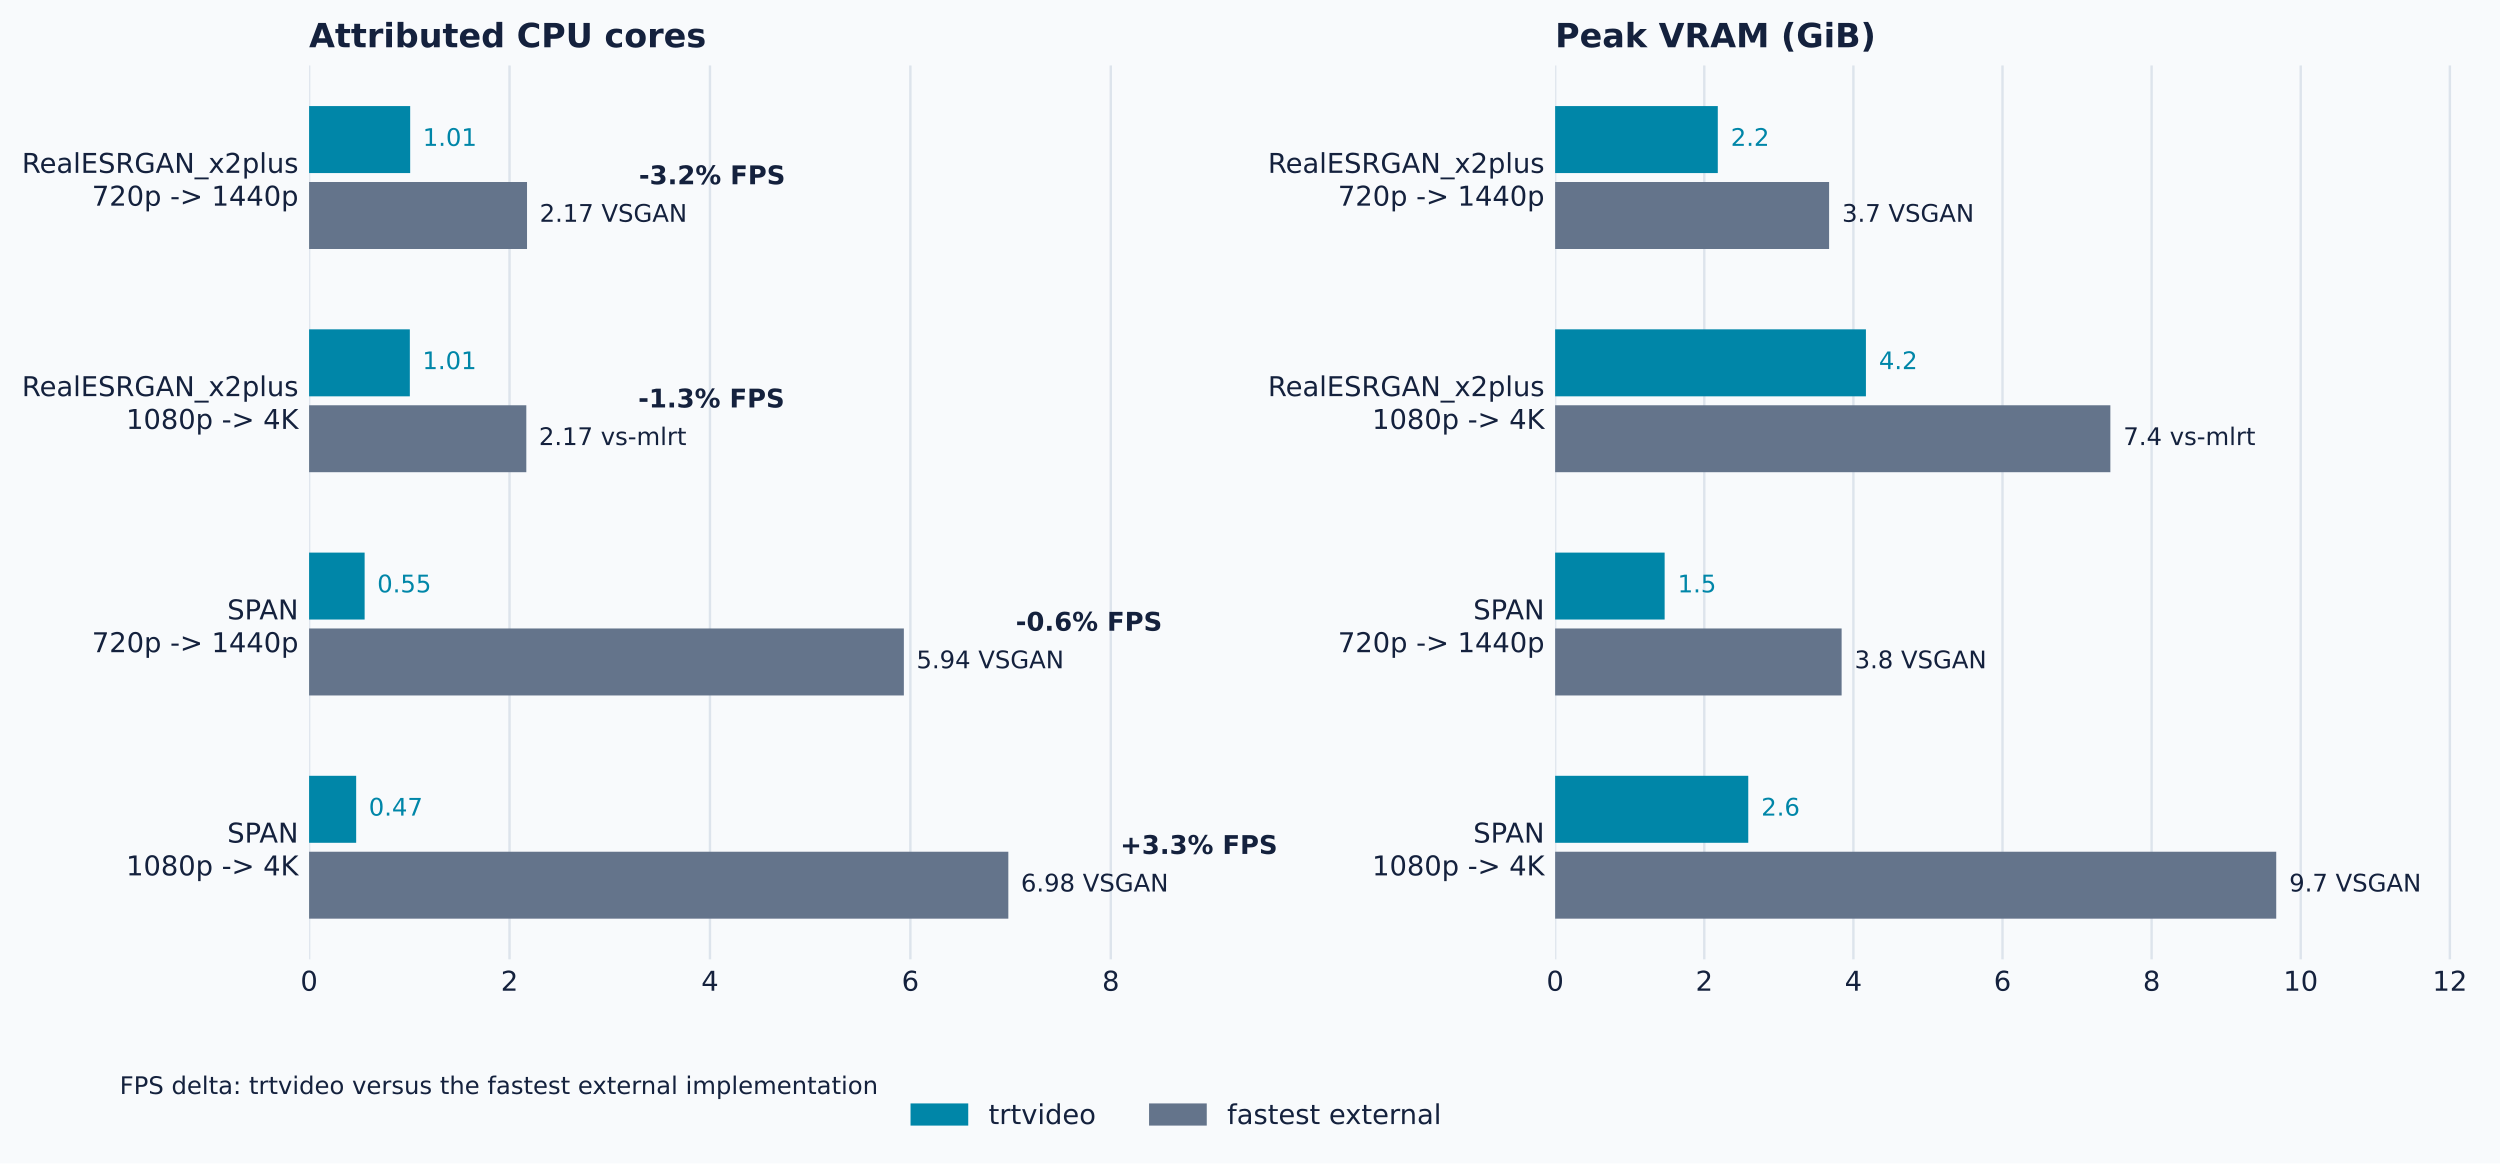
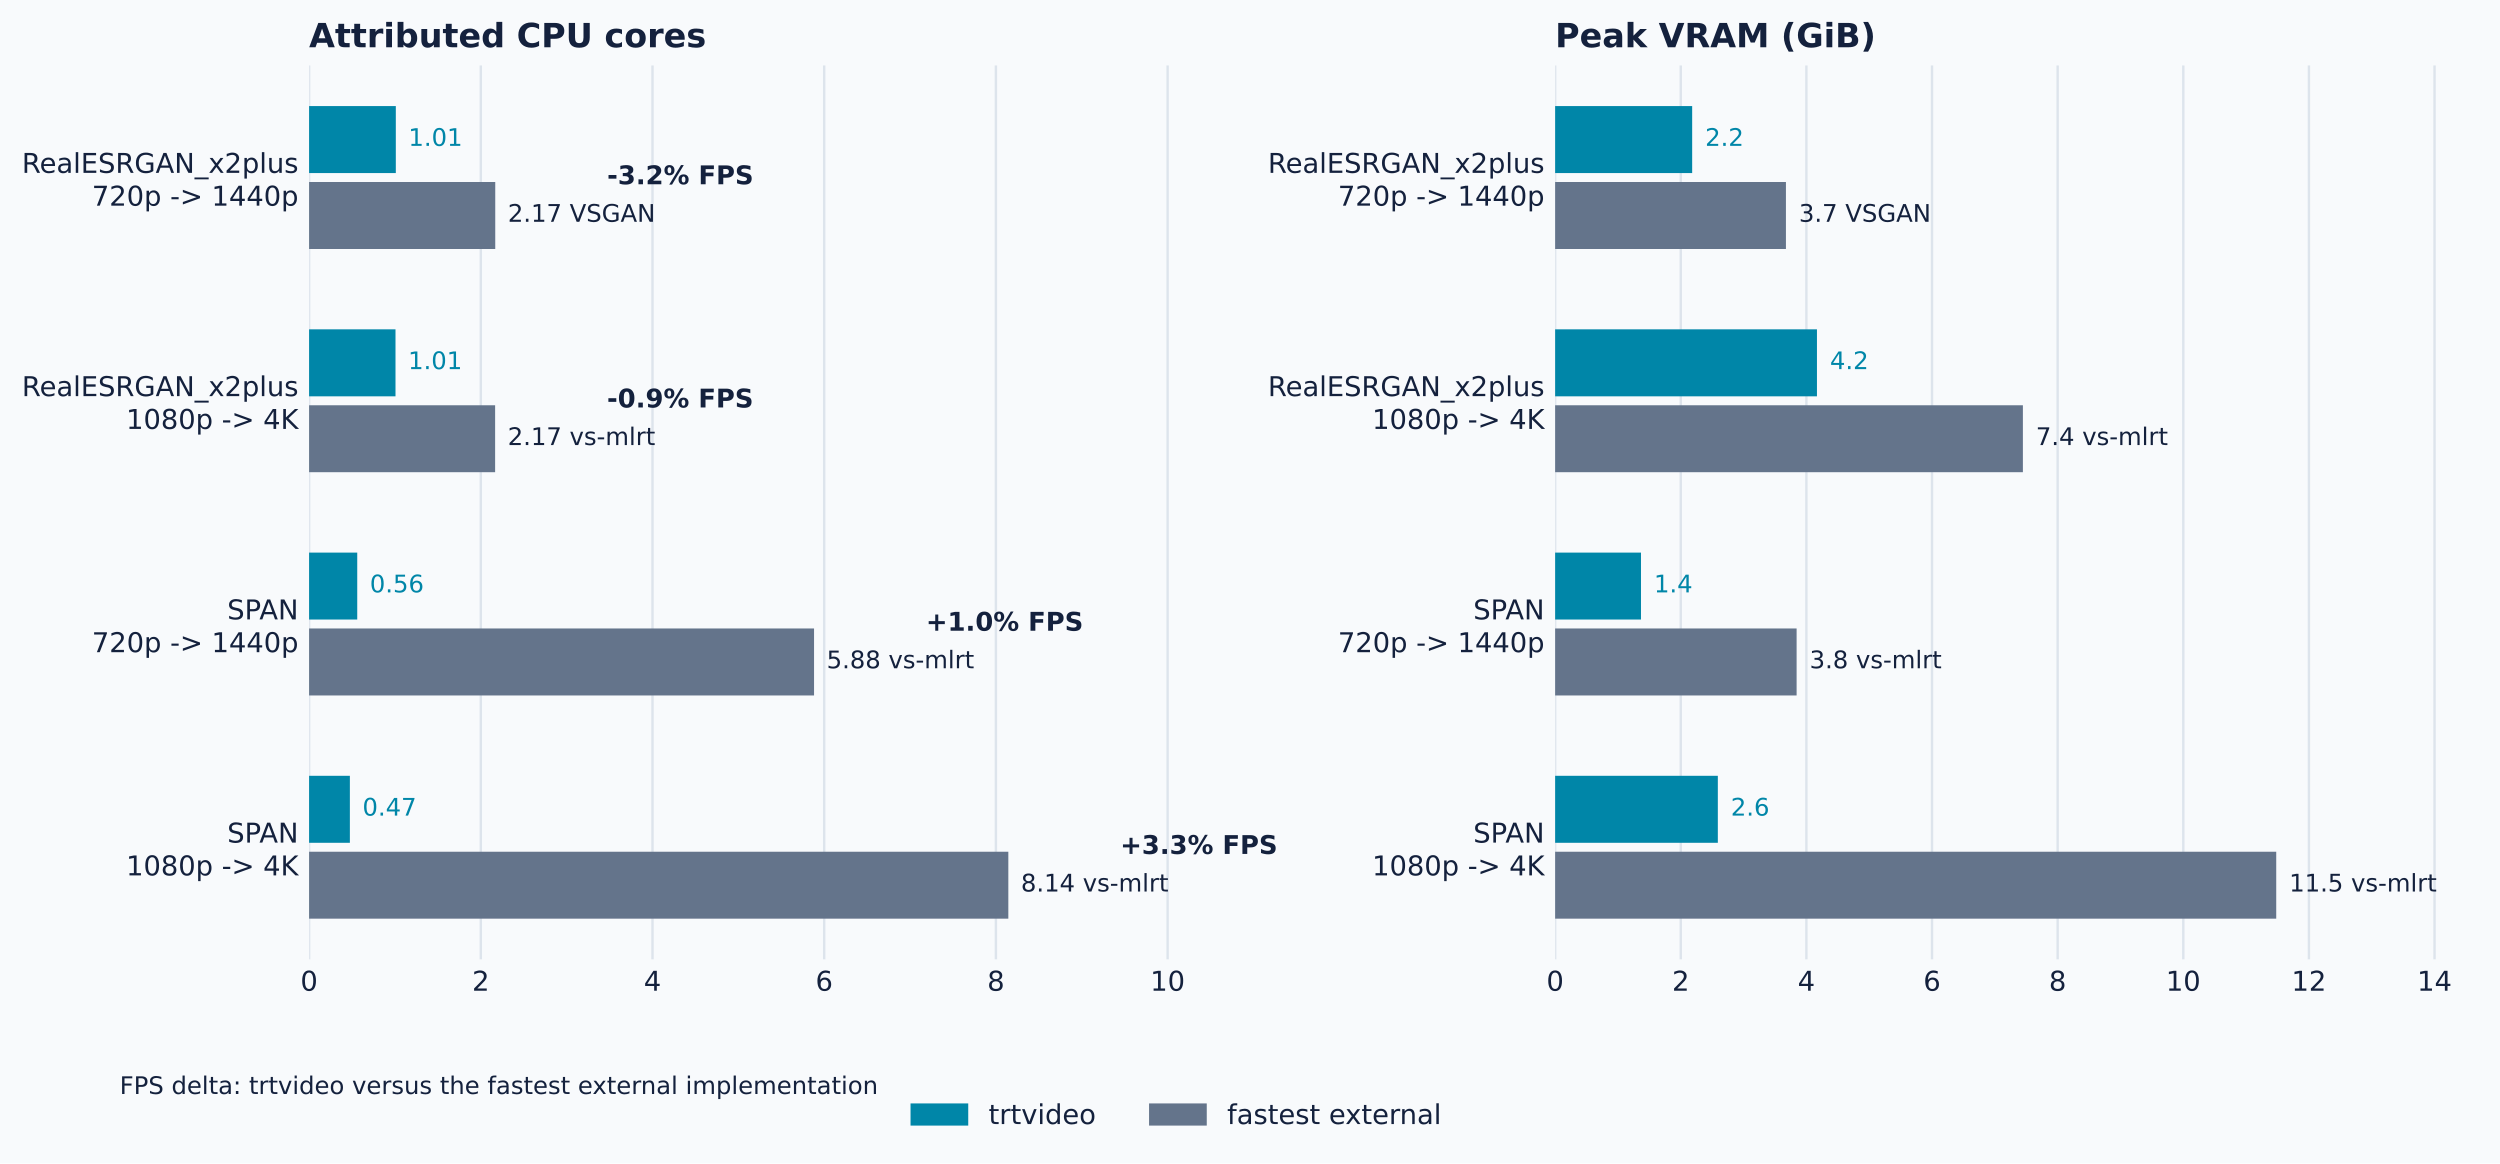
<svg xmlns="http://www.w3.org/2000/svg" width="823.22pt" height="383.106pt" viewBox="0 0 823.22 383.106" version="1.1">
  <defs>
    <style type="text/css">*{stroke-linejoin: round; stroke-linecap: butt}</style>
  </defs>
  <g id="figure_1">
    <g id="patch_1">
      <path d="M 0 383.106 L 823.22 383.106 L 823.22 0 L 0 0 z " style="fill: #f8fafc" />
    </g>
    <g id="axes_1">
      <g id="patch_2">
        <path d="M 101.78 315.894 L 405.712 315.894 L 405.712 21.558 L 101.78 21.558 z " style="fill: #f8fafc" />
      </g>
      <g id="matplotlib.axis_1">
        <g id="xtick_1">
          <g id="line2d_1">
            <path d="M 101.78 315.894 L 101.78 21.558 " clip-path="url(#pdbde17b072)" style="fill: none; stroke: #cbd5e1; stroke-opacity: 0.6; stroke-width: 0.8; stroke-linecap: square" />
          </g>
          <g id="line2d_2" />
          <g id="text_1">
            <text style="font-size: 9px; font-family: 'DejaVu Sans'; text-anchor: middle; fill: #14213d" x="101.78" y="326.232" transform="rotate(-0 101.78 326.2322)">0</text>
          </g>
        </g>
        <g id="xtick_2">
          <g id="line2d_3">
-             <path d="M 167.778 315.894 L 167.778 21.558 " clip-path="url(#pdbde17b072)" style="fill: none; stroke: #cbd5e1; stroke-opacity: 0.6; stroke-width: 0.8; stroke-linecap: square" />
+             <path d="M 158.321 315.894 L 158.321 21.558 " clip-path="url(#pdbde17b072)" style="fill: none; stroke: #cbd5e1; stroke-opacity: 0.6; stroke-width: 0.8; stroke-linecap: square" />
          </g>
          <g id="line2d_4" />
          <g id="text_2">
-             <text style="font-size: 9px; font-family: 'DejaVu Sans'; text-anchor: middle; fill: #14213d" x="167.778" y="326.232" transform="rotate(-0 167.7778 326.2322)">2</text>
+             <text style="font-size: 9px; font-family: 'DejaVu Sans'; text-anchor: middle; fill: #14213d" x="158.321" y="326.232" transform="rotate(-0 158.3211 326.2322)">2</text>
          </g>
        </g>
        <g id="xtick_3">
          <g id="line2d_5">
-             <path d="M 233.776 315.894 L 233.776 21.558 " clip-path="url(#pdbde17b072)" style="fill: none; stroke: #cbd5e1; stroke-opacity: 0.6; stroke-width: 0.8; stroke-linecap: square" />
+             <path d="M 214.862 315.894 L 214.862 21.558 " clip-path="url(#pdbde17b072)" style="fill: none; stroke: #cbd5e1; stroke-opacity: 0.6; stroke-width: 0.8; stroke-linecap: square" />
          </g>
          <g id="line2d_6" />
          <g id="text_3">
-             <text style="font-size: 9px; font-family: 'DejaVu Sans'; text-anchor: middle; fill: #14213d" x="233.776" y="326.232" transform="rotate(-0 233.7757 326.2322)">4</text>
+             <text style="font-size: 9px; font-family: 'DejaVu Sans'; text-anchor: middle; fill: #14213d" x="214.862" y="326.232" transform="rotate(-0 214.8622 326.2322)">4</text>
          </g>
        </g>
        <g id="xtick_4">
          <g id="line2d_7">
-             <path d="M 299.773 315.894 L 299.773 21.558 " clip-path="url(#pdbde17b072)" style="fill: none; stroke: #cbd5e1; stroke-opacity: 0.6; stroke-width: 0.8; stroke-linecap: square" />
+             <path d="M 271.403 315.894 L 271.403 21.558 " clip-path="url(#pdbde17b072)" style="fill: none; stroke: #cbd5e1; stroke-opacity: 0.6; stroke-width: 0.8; stroke-linecap: square" />
          </g>
          <g id="line2d_8" />
          <g id="text_4">
-             <text style="font-size: 9px; font-family: 'DejaVu Sans'; text-anchor: middle; fill: #14213d" x="299.773" y="326.232" transform="rotate(-0 299.7735 326.2322)">6</text>
+             <text style="font-size: 9px; font-family: 'DejaVu Sans'; text-anchor: middle; fill: #14213d" x="271.403" y="326.232" transform="rotate(-0 271.4033 326.2322)">6</text>
          </g>
        </g>
        <g id="xtick_5">
          <g id="line2d_9">
-             <path d="M 365.771 315.894 L 365.771 21.558 " clip-path="url(#pdbde17b072)" style="fill: none; stroke: #cbd5e1; stroke-opacity: 0.6; stroke-width: 0.8; stroke-linecap: square" />
+             <path d="M 327.944 315.894 L 327.944 21.558 " clip-path="url(#pdbde17b072)" style="fill: none; stroke: #cbd5e1; stroke-opacity: 0.6; stroke-width: 0.8; stroke-linecap: square" />
          </g>
          <g id="line2d_10" />
          <g id="text_5">
-             <text style="font-size: 9px; font-family: 'DejaVu Sans'; text-anchor: middle; fill: #14213d" x="365.771" y="326.232" transform="rotate(-0 365.7713 326.2322)">8</text>
+             <text style="font-size: 9px; font-family: 'DejaVu Sans'; text-anchor: middle; fill: #14213d" x="327.944" y="326.232" transform="rotate(-0 327.9444 326.2322)">8</text>
+           </g>
+         </g>
+         <g id="xtick_6">
+           <g id="line2d_11">
+             <path d="M 384.486 315.894 L 384.486 21.558 " clip-path="url(#pdbde17b072)" style="fill: none; stroke: #cbd5e1; stroke-opacity: 0.6; stroke-width: 0.8; stroke-linecap: square" />
+           </g>
+           <g id="line2d_12" />
+           <g id="text_6">
+             <text style="font-size: 9px; font-family: 'DejaVu Sans'; text-anchor: middle; fill: #14213d" x="384.486" y="326.232" transform="rotate(-0 384.4856 326.2322)">10</text>
          </g>
        </g>
      </g>
      <g id="matplotlib.axis_2">
        <g id="ytick_1">
-           <g id="line2d_11" />
-           <g id="text_6">
+           <g id="line2d_13" />
+           <g id="text_7">
            <text style="font-size: 9px; font-family: 'DejaVu Sans'; fill: #14213d" transform="translate(7.2 56.9294)">RealESRGAN_x2plus</text>
            <text style="font-size: 9px; font-family: 'DejaVu Sans'; fill: #14213d" transform="translate(30.25969 67.73116)">720p -&gt; 1440p</text>
          </g>
        </g>
        <g id="ytick_2">
-           <g id="line2d_12" />
-           <g id="text_7">
+           <g id="line2d_14" />
+           <g id="text_8">
            <text style="font-size: 9px; font-family: 'DejaVu Sans'; fill: #14213d" transform="translate(7.2 130.4399)">RealESRGAN_x2plus</text>
            <text style="font-size: 9px; font-family: 'DejaVu Sans'; fill: #14213d" transform="translate(41.52375 141.2417)">1080p -&gt; 4K</text>
          </g>
        </g>
        <g id="ytick_3">
-           <g id="line2d_13" />
-           <g id="text_8">
+           <g id="line2d_15" />
+           <g id="text_9">
            <text style="font-size: 9px; font-family: 'DejaVu Sans'; fill: #14213d" transform="translate(74.82516 203.95)">SPAN</text>
            <text style="font-size: 9px; font-family: 'DejaVu Sans'; fill: #14213d" transform="translate(30.25969 214.7518)">720p -&gt; 1440p</text>
          </g>
        </g>
        <g id="ytick_4">
-           <g id="line2d_14" />
-           <g id="text_9">
+           <g id="line2d_16" />
+           <g id="text_10">
            <text style="font-size: 9px; font-family: 'DejaVu Sans'; fill: #14213d" transform="translate(74.82516 277.4605)">SPAN</text>
            <text style="font-size: 9px; font-family: 'DejaVu Sans'; fill: #14213d" transform="translate(41.52375 288.2623)">1080p -&gt; 4K</text>
          </g>
        </g>
      </g>
      <g id="patch_3">
-         <path d="M 101.78 56.99 L 135.066 56.99 L 135.066 34.937 L 101.78 34.937 z " clip-path="url(#pdbde17b072)" style="fill: #0086a8" />
+         <path d="M 101.78 56.99 L 130.337 56.99 L 130.337 34.937 L 101.78 34.937 z " clip-path="url(#pdbde17b072)" style="fill: #0086a8" />
      </g>
      <g id="patch_4">
-         <path d="M 101.78 130.501 L 134.954 130.501 L 134.954 108.448 L 101.78 108.448 z " clip-path="url(#pdbde17b072)" style="fill: #0086a8" />
+         <path d="M 101.78 130.501 L 130.235 130.501 L 130.235 108.448 L 101.78 108.448 z " clip-path="url(#pdbde17b072)" style="fill: #0086a8" />
      </g>
      <g id="patch_5">
-         <path d="M 101.78 204.011 L 120.068 204.011 L 120.068 181.958 L 101.78 181.958 z " clip-path="url(#pdbde17b072)" style="fill: #0086a8" />
+         <path d="M 101.78 204.011 L 117.635 204.011 L 117.635 181.958 L 101.78 181.958 z " clip-path="url(#pdbde17b072)" style="fill: #0086a8" />
      </g>
      <g id="patch_6">
-         <path d="M 101.78 277.522 L 117.282 277.522 L 117.282 255.469 L 101.78 255.469 z " clip-path="url(#pdbde17b072)" style="fill: #0086a8" />
+         <path d="M 101.78 277.522 L 115.208 277.522 L 115.208 255.469 L 101.78 255.469 z " clip-path="url(#pdbde17b072)" style="fill: #0086a8" />
      </g>
      <g id="patch_7">
-         <path d="M 101.78 81.984 L 173.542 81.984 L 173.542 59.931 L 101.78 59.931 z " clip-path="url(#pdbde17b072)" style="fill: #64748b" />
+         <path d="M 101.78 81.984 L 163.08 81.984 L 163.08 59.931 L 101.78 59.931 z " clip-path="url(#pdbde17b072)" style="fill: #64748b" />
      </g>
      <g id="patch_8">
-         <path d="M 101.78 155.494 L 173.309 155.494 L 173.309 133.441 L 101.78 133.441 z " clip-path="url(#pdbde17b072)" style="fill: #64748b" />
+         <path d="M 101.78 155.494 L 163.038 155.494 L 163.038 133.441 L 101.78 133.441 z " clip-path="url(#pdbde17b072)" style="fill: #64748b" />
      </g>
      <g id="patch_9">
-         <path d="M 101.78 229.005 L 297.631 229.005 L 297.631 206.952 L 101.78 206.952 z " clip-path="url(#pdbde17b072)" style="fill: #64748b" />
+         <path d="M 101.78 229.005 L 268.056 229.005 L 268.056 206.952 L 101.78 206.952 z " clip-path="url(#pdbde17b072)" style="fill: #64748b" />
      </g>
      <g id="patch_10">
        <path d="M 101.78 302.515 L 332.031 302.515 L 332.031 280.462 L 101.78 280.462 z " clip-path="url(#pdbde17b072)" style="fill: #64748b" />
      </g>
-       <g id="text_10">
-         <text style="font-size: 8px; font-family: 'DejaVu Sans'; text-anchor: start; fill: #0086a8" x="139.211" y="48.042" transform="rotate(-0 139.2108 48.04189)">1.01</text>
-       </g>
      <g id="text_11">
-         <text style="font-size: 8px; font-family: 'DejaVu Sans'; text-anchor: start; fill: #14213d" x="177.686" y="73.035" transform="rotate(-0 177.6865 73.03545)">2.17 VSGAN</text>
+         <text style="font-size: 8px; font-family: 'DejaVu Sans'; text-anchor: start; fill: #0086a8" x="134.482" y="48.042" transform="rotate(-0 134.4816 48.04189)">1.01</text>
      </g>
      <g id="text_12">
-         <text style="font-weight: 700; font-size: 8.5px; font-family: 'DejaVu Sans'; text-anchor: start; fill: #14213d" x="210.382" y="60.669" transform="rotate(-0 210.3822 60.66855)">-3.2% FPS</text>
+         <text style="font-size: 8px; font-family: 'DejaVu Sans'; text-anchor: start; fill: #14213d" x="167.225" y="73.035" transform="rotate(-0 167.2245 73.03545)">2.17 VSGAN</text>
      </g>
      <g id="text_13">
-         <text style="font-size: 8px; font-family: 'DejaVu Sans'; text-anchor: start; fill: #0086a8" x="139.098" y="121.552" transform="rotate(-0 139.0981 121.5524)">1.01</text>
+         <text style="font-weight: 700; font-size: 8.5px; font-family: 'DejaVu Sans'; text-anchor: start; fill: #14213d" x="199.92" y="60.669" transform="rotate(-0 199.9202 60.66855)">-3.2% FPS</text>
      </g>
      <g id="text_14">
-         <text style="font-size: 8px; font-family: 'DejaVu Sans'; text-anchor: start; fill: #14213d" x="177.453" y="146.546" transform="rotate(-0 177.4534 146.5463)">2.17 vs-mlrt</text>
+         <text style="font-size: 8px; font-family: 'DejaVu Sans'; text-anchor: start; fill: #0086a8" x="134.38" y="121.552" transform="rotate(-0 134.3799 121.5524)">1.01</text>
      </g>
      <g id="text_15">
-         <text style="font-weight: 700; font-size: 8.5px; font-family: 'DejaVu Sans'; text-anchor: start; fill: #14213d" x="210.149" y="134.179" transform="rotate(-0 210.1491 134.179)">-1.3% FPS</text>
+         <text style="font-size: 8px; font-family: 'DejaVu Sans'; text-anchor: start; fill: #14213d" x="167.182" y="146.546" transform="rotate(-0 167.1824 146.5463)">2.17 vs-mlrt</text>
      </g>
      <g id="text_16">
-         <text style="font-size: 8px; font-family: 'DejaVu Sans'; text-anchor: start; fill: #0086a8" x="124.213" y="195.063" transform="rotate(-0 124.2126 195.0629)">0.55</text>
+         <text style="font-weight: 700; font-size: 8.5px; font-family: 'DejaVu Sans'; text-anchor: start; fill: #14213d" x="199.878" y="134.179" transform="rotate(-0 199.8781 134.179)">-0.9% FPS</text>
      </g>
      <g id="text_17">
-         <text style="font-size: 8px; font-family: 'DejaVu Sans'; text-anchor: start; fill: #14213d" x="301.776" y="220.056" transform="rotate(-0 301.7757 220.0564)">5.94 VSGAN</text>
+         <text style="font-size: 8px; font-family: 'DejaVu Sans'; text-anchor: start; fill: #0086a8" x="121.779" y="195.063" transform="rotate(-0 121.7794 195.0629)">0.56</text>
      </g>
      <g id="text_18">
-         <text style="font-weight: 700; font-size: 8.5px; font-family: 'DejaVu Sans'; text-anchor: start; fill: #14213d" x="334.471" y="207.69" transform="rotate(-0 334.4714 207.6895)">-0.6% FPS</text>
+         <text style="font-size: 8px; font-family: 'DejaVu Sans'; text-anchor: start; fill: #14213d" x="272.201" y="220.057" transform="rotate(-0 272.2009 220.0567)">5.88 vs-mlrt</text>
      </g>
      <g id="text_19">
-         <text style="font-size: 8px; font-family: 'DejaVu Sans'; text-anchor: start; fill: #0086a8" x="121.426" y="268.573" transform="rotate(-0 121.4262 268.5734)">0.47</text>
+         <text style="font-weight: 700; font-size: 8.5px; font-family: 'DejaVu Sans'; text-anchor: start; fill: #14213d" x="304.897" y="207.69" transform="rotate(-0 304.8966 207.6895)">+1.0% FPS</text>
      </g>
      <g id="text_20">
-         <text style="font-size: 8px; font-family: 'DejaVu Sans'; text-anchor: start; fill: #14213d" x="336.176" y="293.567" transform="rotate(-0 336.176 293.5669)">6.98 VSGAN</text>
+         <text style="font-size: 8px; font-family: 'DejaVu Sans'; text-anchor: start; fill: #0086a8" x="119.353" y="268.573" transform="rotate(-0 119.3525 268.5734)">0.47</text>
      </g>
      <g id="text_21">
+         <text style="font-size: 8px; font-family: 'DejaVu Sans'; text-anchor: start; fill: #14213d" x="336.176" y="293.567" transform="rotate(-0 336.176 293.5672)">8.14 vs-mlrt</text>
+       </g>
+       <g id="text_22">
        <text style="font-weight: 700; font-size: 8.5px; font-family: 'DejaVu Sans'; text-anchor: start; fill: #14213d" x="368.872" y="281.2" transform="rotate(-0 368.8717 281.2)">+3.3% FPS</text>
      </g>
-       <g id="text_22">
+       <g id="text_23">
        <text style="font-weight: 700; font-size: 11px; font-family: 'DejaVu Sans'; text-anchor: start; fill: #14213d" x="101.78" y="15.558" transform="rotate(-0 101.78 15.55828)">Attributed CPU cores</text>
      </g>
    </g>
    <g id="axes_2">
      <g id="patch_11">
        <path d="M 512.088 315.894 L 816.02 315.894 L 816.02 21.558 L 512.088 21.558 z " style="fill: #f8fafc" />
      </g>
      <g id="matplotlib.axis_3">
-         <g id="xtick_6">
-           <g id="line2d_15">
-             <path d="M 512.088 315.894 L 512.088 21.558 " clip-path="url(#pe8ae58c68a)" style="fill: none; stroke: #cbd5e1; stroke-opacity: 0.6; stroke-width: 0.8; stroke-linecap: square" />
-           </g>
-           <g id="line2d_16" />
-           <g id="text_23">
-             <text style="font-size: 9px; font-family: 'DejaVu Sans'; text-anchor: middle; fill: #14213d" x="512.088" y="326.232" transform="rotate(-0 512.0881 326.2322)">0</text>
-           </g>
-         </g>
        <g id="xtick_7">
          <g id="line2d_17">
-             <path d="M 561.192 315.894 L 561.192 21.558 " clip-path="url(#pe8ae58c68a)" style="fill: none; stroke: #cbd5e1; stroke-opacity: 0.6; stroke-width: 0.8; stroke-linecap: square" />
+             <path d="M 512.088 315.894 L 512.088 21.558 " clip-path="url(#pe8ae58c68a)" style="fill: none; stroke: #cbd5e1; stroke-opacity: 0.6; stroke-width: 0.8; stroke-linecap: square" />
          </g>
          <g id="line2d_18" />
          <g id="text_24">
-             <text style="font-size: 9px; font-family: 'DejaVu Sans'; text-anchor: middle; fill: #14213d" x="561.192" y="326.232" transform="rotate(-0 561.192 326.2322)">2</text>
+             <text style="font-size: 9px; font-family: 'DejaVu Sans'; text-anchor: middle; fill: #14213d" x="512.088" y="326.232" transform="rotate(-0 512.0881 326.2322)">0</text>
          </g>
        </g>
        <g id="xtick_8">
          <g id="line2d_19">
-             <path d="M 610.296 315.894 L 610.296 21.558 " clip-path="url(#pe8ae58c68a)" style="fill: none; stroke: #cbd5e1; stroke-opacity: 0.6; stroke-width: 0.8; stroke-linecap: square" />
+             <path d="M 553.456 315.894 L 553.456 21.558 " clip-path="url(#pe8ae58c68a)" style="fill: none; stroke: #cbd5e1; stroke-opacity: 0.6; stroke-width: 0.8; stroke-linecap: square" />
          </g>
          <g id="line2d_20" />
          <g id="text_25">
-             <text style="font-size: 9px; font-family: 'DejaVu Sans'; text-anchor: middle; fill: #14213d" x="610.296" y="326.232" transform="rotate(-0 610.2958 326.2322)">4</text>
+             <text style="font-size: 9px; font-family: 'DejaVu Sans'; text-anchor: middle; fill: #14213d" x="553.456" y="326.232" transform="rotate(-0 553.4559 326.2322)">2</text>
          </g>
        </g>
        <g id="xtick_9">
          <g id="line2d_21">
-             <path d="M 659.4 315.894 L 659.4 21.558 " clip-path="url(#pe8ae58c68a)" style="fill: none; stroke: #cbd5e1; stroke-opacity: 0.6; stroke-width: 0.8; stroke-linecap: square" />
+             <path d="M 594.824 315.894 L 594.824 21.558 " clip-path="url(#pe8ae58c68a)" style="fill: none; stroke: #cbd5e1; stroke-opacity: 0.6; stroke-width: 0.8; stroke-linecap: square" />
          </g>
          <g id="line2d_22" />
          <g id="text_26">
-             <text style="font-size: 9px; font-family: 'DejaVu Sans'; text-anchor: middle; fill: #14213d" x="659.4" y="326.232" transform="rotate(-0 659.3997 326.2322)">6</text>
+             <text style="font-size: 9px; font-family: 'DejaVu Sans'; text-anchor: middle; fill: #14213d" x="594.824" y="326.232" transform="rotate(-0 594.8236 326.2322)">4</text>
          </g>
        </g>
        <g id="xtick_10">
          <g id="line2d_23">
-             <path d="M 708.504 315.894 L 708.504 21.558 " clip-path="url(#pe8ae58c68a)" style="fill: none; stroke: #cbd5e1; stroke-opacity: 0.6; stroke-width: 0.8; stroke-linecap: square" />
+             <path d="M 636.191 315.894 L 636.191 21.558 " clip-path="url(#pe8ae58c68a)" style="fill: none; stroke: #cbd5e1; stroke-opacity: 0.6; stroke-width: 0.8; stroke-linecap: square" />
          </g>
          <g id="line2d_24" />
          <g id="text_27">
-             <text style="font-size: 9px; font-family: 'DejaVu Sans'; text-anchor: middle; fill: #14213d" x="708.504" y="326.232" transform="rotate(-0 708.5036 326.2322)">8</text>
+             <text style="font-size: 9px; font-family: 'DejaVu Sans'; text-anchor: middle; fill: #14213d" x="636.191" y="326.232" transform="rotate(-0 636.1914 326.2322)">6</text>
          </g>
        </g>
        <g id="xtick_11">
          <g id="line2d_25">
-             <path d="M 757.607 315.894 L 757.607 21.558 " clip-path="url(#pe8ae58c68a)" style="fill: none; stroke: #cbd5e1; stroke-opacity: 0.6; stroke-width: 0.8; stroke-linecap: square" />
+             <path d="M 677.559 315.894 L 677.559 21.558 " clip-path="url(#pe8ae58c68a)" style="fill: none; stroke: #cbd5e1; stroke-opacity: 0.6; stroke-width: 0.8; stroke-linecap: square" />
          </g>
          <g id="line2d_26" />
          <g id="text_28">
-             <text style="font-size: 9px; font-family: 'DejaVu Sans'; text-anchor: middle; fill: #14213d" x="757.607" y="326.232" transform="rotate(-0 757.6075 326.2322)">10</text>
+             <text style="font-size: 9px; font-family: 'DejaVu Sans'; text-anchor: middle; fill: #14213d" x="677.559" y="326.232" transform="rotate(-0 677.5592 326.2322)">8</text>
          </g>
        </g>
        <g id="xtick_12">
          <g id="line2d_27">
-             <path d="M 806.711 315.894 L 806.711 21.558 " clip-path="url(#pe8ae58c68a)" style="fill: none; stroke: #cbd5e1; stroke-opacity: 0.6; stroke-width: 0.8; stroke-linecap: square" />
+             <path d="M 718.927 315.894 L 718.927 21.558 " clip-path="url(#pe8ae58c68a)" style="fill: none; stroke: #cbd5e1; stroke-opacity: 0.6; stroke-width: 0.8; stroke-linecap: square" />
          </g>
          <g id="line2d_28" />
          <g id="text_29">
-             <text style="font-size: 9px; font-family: 'DejaVu Sans'; text-anchor: middle; fill: #14213d" x="806.711" y="326.232" transform="rotate(-0 806.7114 326.2322)">12</text>
+             <text style="font-size: 9px; font-family: 'DejaVu Sans'; text-anchor: middle; fill: #14213d" x="718.927" y="326.232" transform="rotate(-0 718.9269 326.2322)">10</text>
+           </g>
+         </g>
+         <g id="xtick_13">
+           <g id="line2d_29">
+             <path d="M 760.295 315.894 L 760.295 21.558 " clip-path="url(#pe8ae58c68a)" style="fill: none; stroke: #cbd5e1; stroke-opacity: 0.6; stroke-width: 0.8; stroke-linecap: square" />
+           </g>
+           <g id="line2d_30" />
+           <g id="text_30">
+             <text style="font-size: 9px; font-family: 'DejaVu Sans'; text-anchor: middle; fill: #14213d" x="760.295" y="326.232" transform="rotate(-0 760.2947 326.2322)">12</text>
+           </g>
+         </g>
+         <g id="xtick_14">
+           <g id="line2d_31">
+             <path d="M 801.662 315.894 L 801.662 21.558 " clip-path="url(#pe8ae58c68a)" style="fill: none; stroke: #cbd5e1; stroke-opacity: 0.6; stroke-width: 0.8; stroke-linecap: square" />
+           </g>
+           <g id="line2d_32" />
+           <g id="text_31">
+             <text style="font-size: 9px; font-family: 'DejaVu Sans'; text-anchor: middle; fill: #14213d" x="801.662" y="326.232" transform="rotate(-0 801.6625 326.2322)">14</text>
          </g>
        </g>
      </g>
      <g id="matplotlib.axis_4">
        <g id="ytick_5">
-           <g id="line2d_29" />
-           <g id="text_30">
+           <g id="line2d_33" />
+           <g id="text_32">
            <text style="font-size: 9px; font-family: 'DejaVu Sans'; fill: #14213d" transform="translate(417.5081 56.9294)">RealESRGAN_x2plus</text>
            <text style="font-size: 9px; font-family: 'DejaVu Sans'; fill: #14213d" transform="translate(440.5678 67.73116)">720p -&gt; 1440p</text>
          </g>
        </g>
        <g id="ytick_6">
-           <g id="line2d_30" />
-           <g id="text_31">
+           <g id="line2d_34" />
+           <g id="text_33">
            <text style="font-size: 9px; font-family: 'DejaVu Sans'; fill: #14213d" transform="translate(417.5081 130.4399)">RealESRGAN_x2plus</text>
            <text style="font-size: 9px; font-family: 'DejaVu Sans'; fill: #14213d" transform="translate(451.8318 141.2417)">1080p -&gt; 4K</text>
          </g>
        </g>
        <g id="ytick_7">
-           <g id="line2d_31" />
-           <g id="text_32">
+           <g id="line2d_35" />
+           <g id="text_34">
            <text style="font-size: 9px; font-family: 'DejaVu Sans'; fill: #14213d" transform="translate(485.1332 203.95)">SPAN</text>
            <text style="font-size: 9px; font-family: 'DejaVu Sans'; fill: #14213d" transform="translate(440.5678 214.7518)">720p -&gt; 1440p</text>
          </g>
        </g>
        <g id="ytick_8">
-           <g id="line2d_32" />
-           <g id="text_33">
+           <g id="line2d_36" />
+           <g id="text_35">
            <text style="font-size: 9px; font-family: 'DejaVu Sans'; fill: #14213d" transform="translate(485.1332 277.4605)">SPAN</text>
            <text style="font-size: 9px; font-family: 'DejaVu Sans'; fill: #14213d" transform="translate(451.8318 288.2623)">1080p -&gt; 4K</text>
          </g>
        </g>
      </g>
      <g id="patch_12">
-         <path d="M 512.088 56.99 L 565.649 56.99 L 565.649 34.937 L 512.088 34.937 z " clip-path="url(#pe8ae58c68a)" style="fill: #0086a8" />
+         <path d="M 512.088 56.99 L 557.21 56.99 L 557.21 34.937 L 512.088 34.937 z " clip-path="url(#pe8ae58c68a)" style="fill: #0086a8" />
      </g>
      <g id="patch_13">
-         <path d="M 512.088 130.501 L 614.427 130.501 L 614.427 108.448 L 512.088 108.448 z " clip-path="url(#pe8ae58c68a)" style="fill: #0086a8" />
+         <path d="M 512.088 130.501 L 598.304 130.501 L 598.304 108.448 L 512.088 108.448 z " clip-path="url(#pe8ae58c68a)" style="fill: #0086a8" />
      </g>
      <g id="patch_14">
-         <path d="M 512.088 204.011 L 548.146 204.011 L 548.146 181.958 L 512.088 181.958 z " clip-path="url(#pe8ae58c68a)" style="fill: #0086a8" />
+         <path d="M 512.088 204.011 L 540.358 204.011 L 540.358 181.958 L 512.088 181.958 z " clip-path="url(#pe8ae58c68a)" style="fill: #0086a8" />
      </g>
      <g id="patch_15">
-         <path d="M 512.088 277.522 L 575.681 277.522 L 575.681 255.469 L 512.088 255.469 z " clip-path="url(#pe8ae58c68a)" style="fill: #0086a8" />
+         <path d="M 512.088 277.522 L 565.662 277.522 L 565.662 255.469 L 512.088 255.469 z " clip-path="url(#pe8ae58c68a)" style="fill: #0086a8" />
      </g>
      <g id="patch_16">
-         <path d="M 512.088 81.984 L 602.301 81.984 L 602.301 59.931 L 512.088 59.931 z " clip-path="url(#pe8ae58c68a)" style="fill: #64748b" />
+         <path d="M 512.088 81.984 L 588.088 81.984 L 588.088 59.931 L 512.088 59.931 z " clip-path="url(#pe8ae58c68a)" style="fill: #64748b" />
      </g>
      <g id="patch_17">
-         <path d="M 512.088 155.494 L 694.916 155.494 L 694.916 133.441 L 512.088 133.441 z " clip-path="url(#pe8ae58c68a)" style="fill: #64748b" />
+         <path d="M 512.088 155.494 L 666.113 155.494 L 666.113 133.441 L 512.088 133.441 z " clip-path="url(#pe8ae58c68a)" style="fill: #64748b" />
      </g>
      <g id="patch_18">
-         <path d="M 512.088 229.005 L 606.425 229.005 L 606.425 206.952 L 512.088 206.952 z " clip-path="url(#pe8ae58c68a)" style="fill: #64748b" />
+         <path d="M 512.088 229.005 L 591.603 229.005 L 591.603 206.952 L 512.088 206.952 z " clip-path="url(#pe8ae58c68a)" style="fill: #64748b" />
      </g>
      <g id="patch_19">
        <path d="M 512.088 302.515 L 749.535 302.515 L 749.535 280.462 L 512.088 280.462 z " clip-path="url(#pe8ae58c68a)" style="fill: #64748b" />
      </g>
-       <g id="text_34">
-         <text style="font-size: 8px; font-family: 'DejaVu Sans'; text-anchor: start; fill: #0086a8" x="569.923" y="48.042" transform="rotate(-0 569.9226 48.04189)">2.2</text>
-       </g>
-       <g id="text_35">
-         <text style="font-size: 8px; font-family: 'DejaVu Sans'; text-anchor: start; fill: #14213d" x="606.575" y="73.035" transform="rotate(-0 606.5752 73.03545)">3.7 VSGAN</text>
-       </g>
      <g id="text_36">
-         <text style="font-size: 8px; font-family: 'DejaVu Sans'; text-anchor: start; fill: #0086a8" x="618.701" y="121.552" transform="rotate(-0 618.7013 121.5524)">4.2</text>
+         <text style="font-size: 8px; font-family: 'DejaVu Sans'; text-anchor: start; fill: #0086a8" x="561.484" y="48.042" transform="rotate(-0 561.4844 48.04189)">2.2</text>
      </g>
      <g id="text_37">
-         <text style="font-size: 8px; font-family: 'DejaVu Sans'; text-anchor: start; fill: #14213d" x="699.19" y="146.546" transform="rotate(-0 699.1905 146.5463)">7.4 vs-mlrt</text>
+         <text style="font-size: 8px; font-family: 'DejaVu Sans'; text-anchor: start; fill: #14213d" x="592.363" y="73.035" transform="rotate(-0 592.3625 73.03545)">3.7 VSGAN</text>
      </g>
      <g id="text_38">
-         <text style="font-size: 8px; font-family: 'DejaVu Sans'; text-anchor: start; fill: #0086a8" x="552.42" y="195.063" transform="rotate(-0 552.4198 195.0629)">1.5</text>
+         <text style="font-size: 8px; font-family: 'DejaVu Sans'; text-anchor: start; fill: #0086a8" x="602.578" y="121.552" transform="rotate(-0 602.5782 121.5524)">4.2</text>
      </g>
      <g id="text_39">
-         <text style="font-size: 8px; font-family: 'DejaVu Sans'; text-anchor: start; fill: #14213d" x="610.699" y="220.056" transform="rotate(-0 610.6992 220.0564)">3.8 VSGAN</text>
+         <text style="font-size: 8px; font-family: 'DejaVu Sans'; text-anchor: start; fill: #14213d" x="670.387" y="146.546" transform="rotate(-0 670.3866 146.5463)">7.4 vs-mlrt</text>
      </g>
      <g id="text_40">
-         <text style="font-size: 8px; font-family: 'DejaVu Sans'; text-anchor: start; fill: #0086a8" x="579.955" y="268.573" transform="rotate(-0 579.9553 268.5734)">2.6</text>
+         <text style="font-size: 8px; font-family: 'DejaVu Sans'; text-anchor: start; fill: #0086a8" x="544.632" y="195.063" transform="rotate(-0 544.632 195.0629)">1.4</text>
      </g>
      <g id="text_41">
-         <text style="font-size: 8px; font-family: 'DejaVu Sans'; text-anchor: start; fill: #14213d" x="753.809" y="293.567" transform="rotate(-0 753.8089 293.5669)">9.7 VSGAN</text>
+         <text style="font-size: 8px; font-family: 'DejaVu Sans'; text-anchor: start; fill: #14213d" x="595.877" y="220.057" transform="rotate(-0 595.8772 220.0567)">3.8 vs-mlrt</text>
      </g>
      <g id="text_42">
+         <text style="font-size: 8px; font-family: 'DejaVu Sans'; text-anchor: start; fill: #0086a8" x="569.936" y="268.573" transform="rotate(-0 569.9365 268.5734)">2.6</text>
+       </g>
+       <g id="text_43">
+         <text style="font-size: 8px; font-family: 'DejaVu Sans'; text-anchor: start; fill: #14213d" x="753.809" y="293.567" transform="rotate(-0 753.8089 293.5672)">11.5 vs-mlrt</text>
+       </g>
+       <g id="text_44">
        <text style="font-weight: 700; font-size: 11px; font-family: 'DejaVu Sans'; text-anchor: start; fill: #14213d" x="512.088" y="15.558" transform="rotate(-0 512.0881 15.55828)">Peak VRAM (GiB)</text>
      </g>
    </g>
-     <g id="text_43">
+     <g id="text_45">
      <text style="font-size: 8px; font-family: 'DejaVu Sans'; text-anchor: middle; fill: #14213d" x="164.276" y="360.246" transform="rotate(-0 164.276 360.2463)">FPS delta: trtvideo versus the fastest external implementation</text>
    </g>
    <g id="legend_1">
      <g id="patch_20">
        <path d="M 300.33 370.144 L 318.33 370.144 L 318.33 363.844 L 300.33 363.844 z " style="fill: #0086a8; stroke: #0086a8; stroke-linejoin: miter" />
      </g>
-       <g id="text_44">
+       <g id="text_46">
        <text style="font-size: 9px; font-family: 'DejaVu Sans'; text-anchor: start; fill: #14213d" x="325.53" y="370.144" transform="rotate(-0 325.53 370.1442)">trtvideo</text>
      </g>
      <g id="patch_21">
        <path d="M 378.872 370.144 L 396.872 370.144 L 396.872 363.844 L 378.872 363.844 z " style="fill: #64748b; stroke: #64748b; stroke-linejoin: miter" />
      </g>
-       <g id="text_45">
+       <g id="text_47">
        <text style="font-size: 9px; font-family: 'DejaVu Sans'; text-anchor: start; fill: #14213d" x="404.072" y="370.144" transform="rotate(-0 404.0719 370.1442)">fastest external</text>
      </g>
    </g>
  </g>
  <defs>
    <clipPath id="pdbde17b072">
      <rect x="101.78" y="21.558" width="303.932" height="294.336" />
    </clipPath>
    <clipPath id="pe8ae58c68a">
      <rect x="512.088" y="21.558" width="303.932" height="294.336" />
    </clipPath>
  </defs>
</svg>
